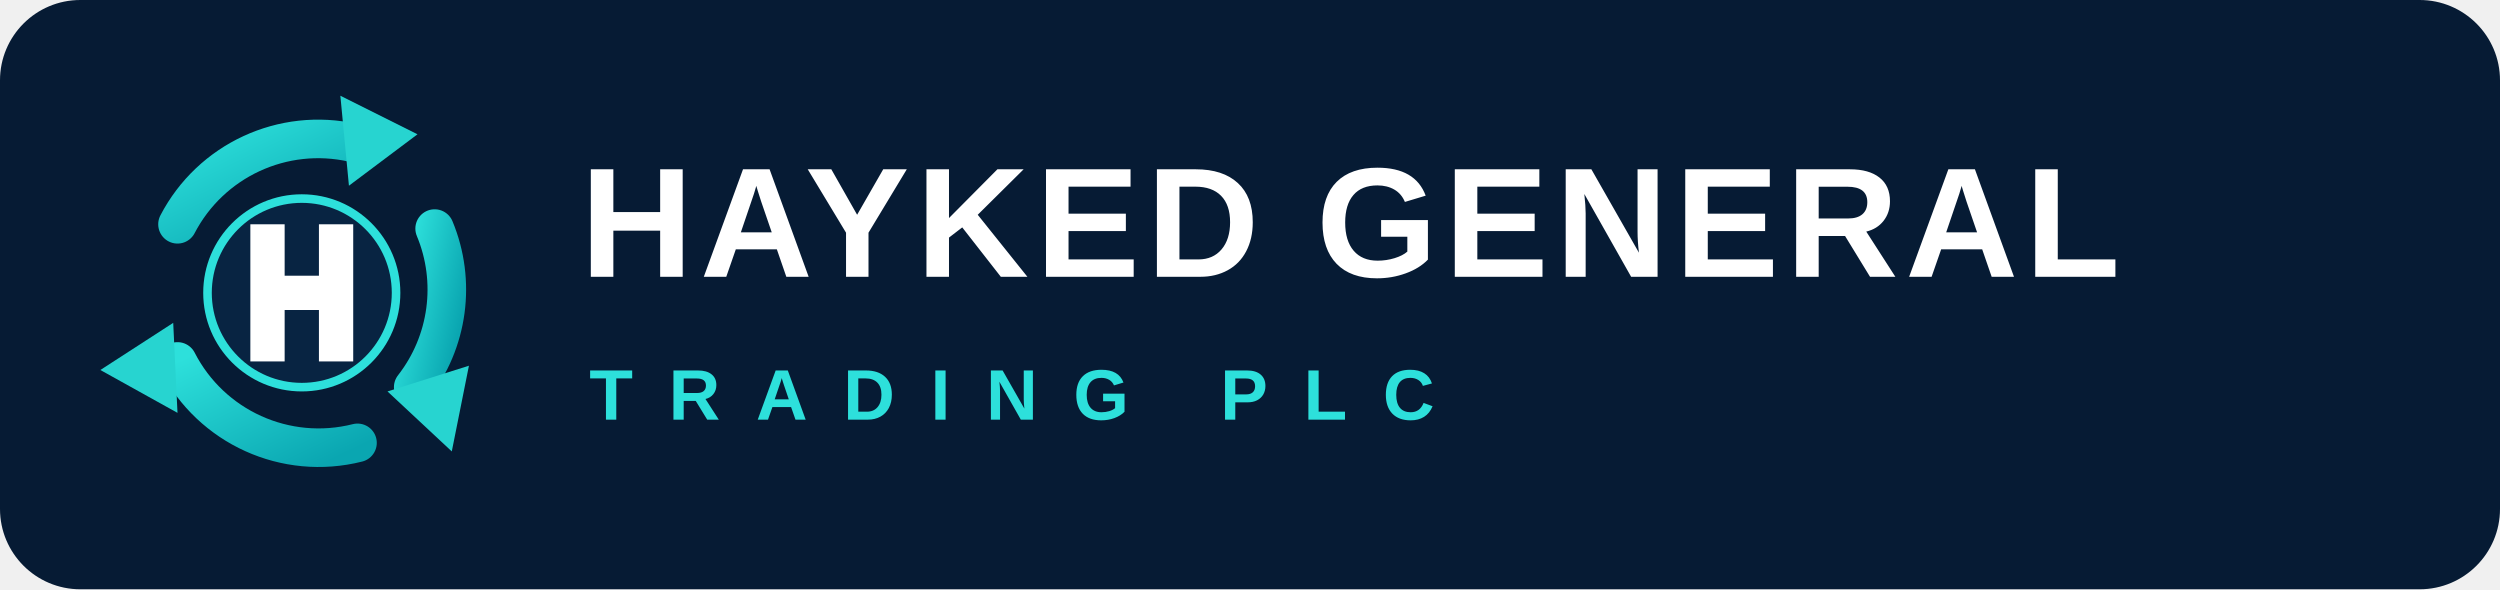
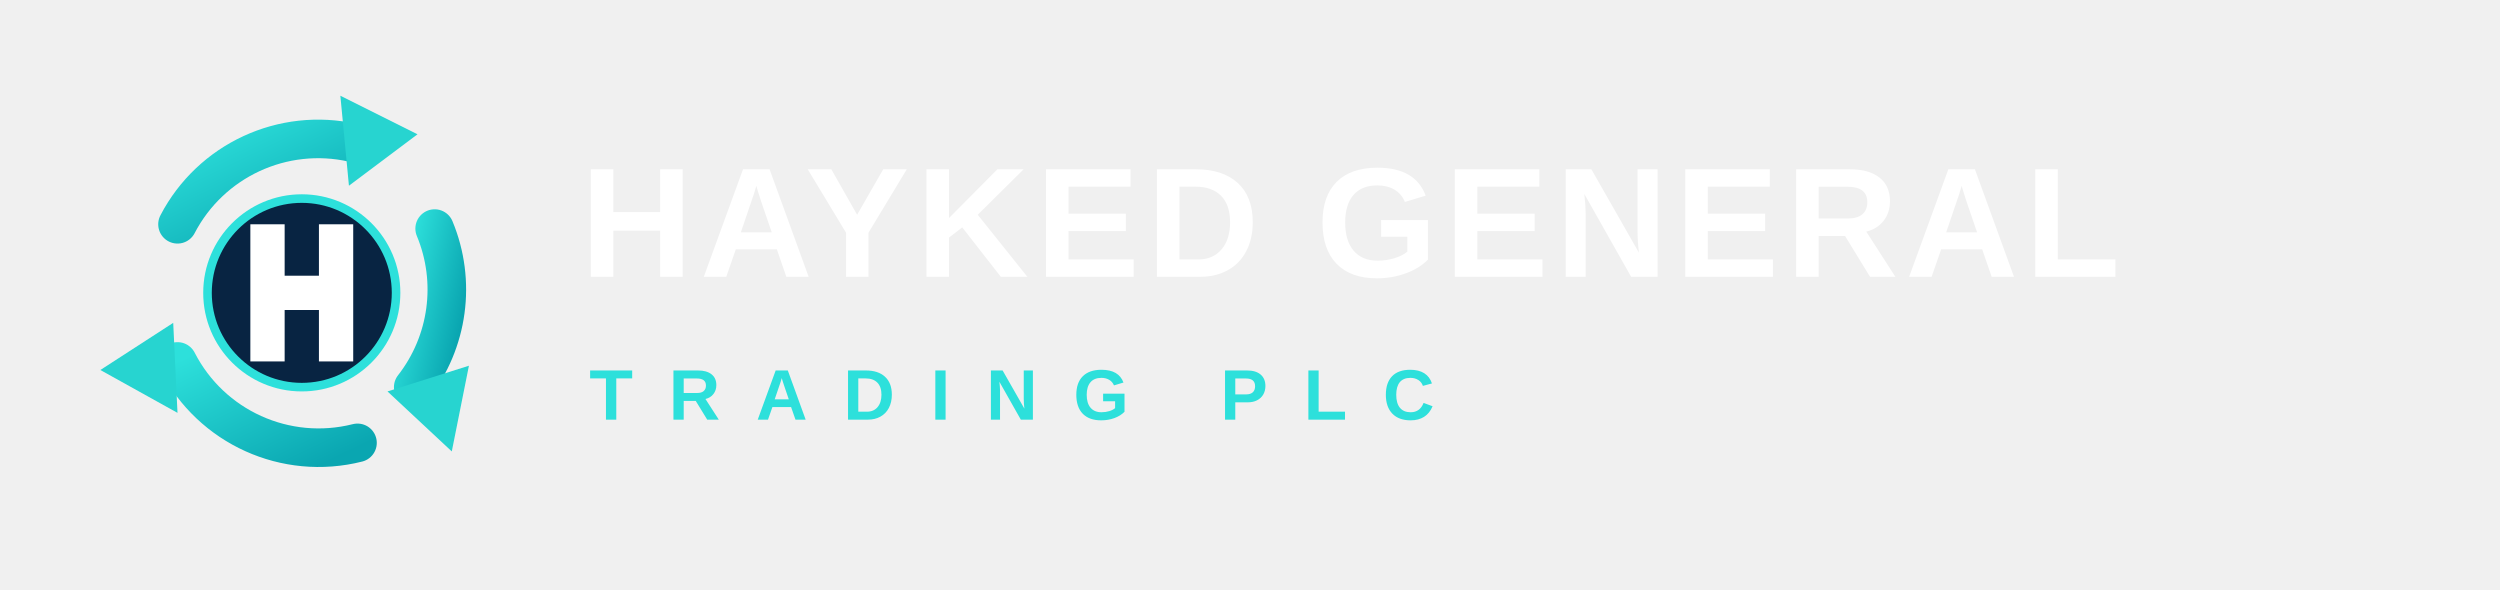
<svg xmlns="http://www.w3.org/2000/svg" viewBox="0 0 560 132" role="img" aria-labelledby="title">
  <defs>
    <linearGradient id="g" x1="0" y1="0" x2="1" y2="1">
      <stop stop-color="#2DE0DB" />
      <stop offset="1" stop-color="#0AA6B1" />
    </linearGradient>
  </defs>
-   <rect width="560" height="132" rx="18" fill="#061B34" />
  <g transform="translate(10 8) scale(.96)">
    <g fill="none" stroke="url(#g)" stroke-width="9" stroke-linecap="round">
      <path d="M31 44A37 37 0 0 1 72 25" />
      <path d="M91 45A37 37 0 0 1 86 82" />
      <path d="M73 95A37 37 0 0 1 31 76" />
    </g>
    <g fill="#27D4D0">
      <path d="M69 14l18 9-16 12z" />
      <path d="M99 77l-4 20-15-14z" />
      <path d="M31 88l-18-10 17-11z" />
    </g>
    <circle cx="60" cy="60" r="22" fill="#082442" stroke="#2DE0DB" stroke-width="2" />
    <path d="M48 44v32h8V64h8v12h8V44h-8v12h-8V44z" fill="#fff" />
  </g>
  <text x="130" y="62" fill="#fff" font-family="Arial, Helvetica, sans-serif" font-size="35" font-weight="800" letter-spacing="1.5">HAYKED GENERAL</text>
  <text x="132" y="94" fill="#2DE0DB" font-family="Arial, Helvetica, sans-serif" font-size="16" font-weight="700" letter-spacing="8">TRADING PLC</text>
</svg>
